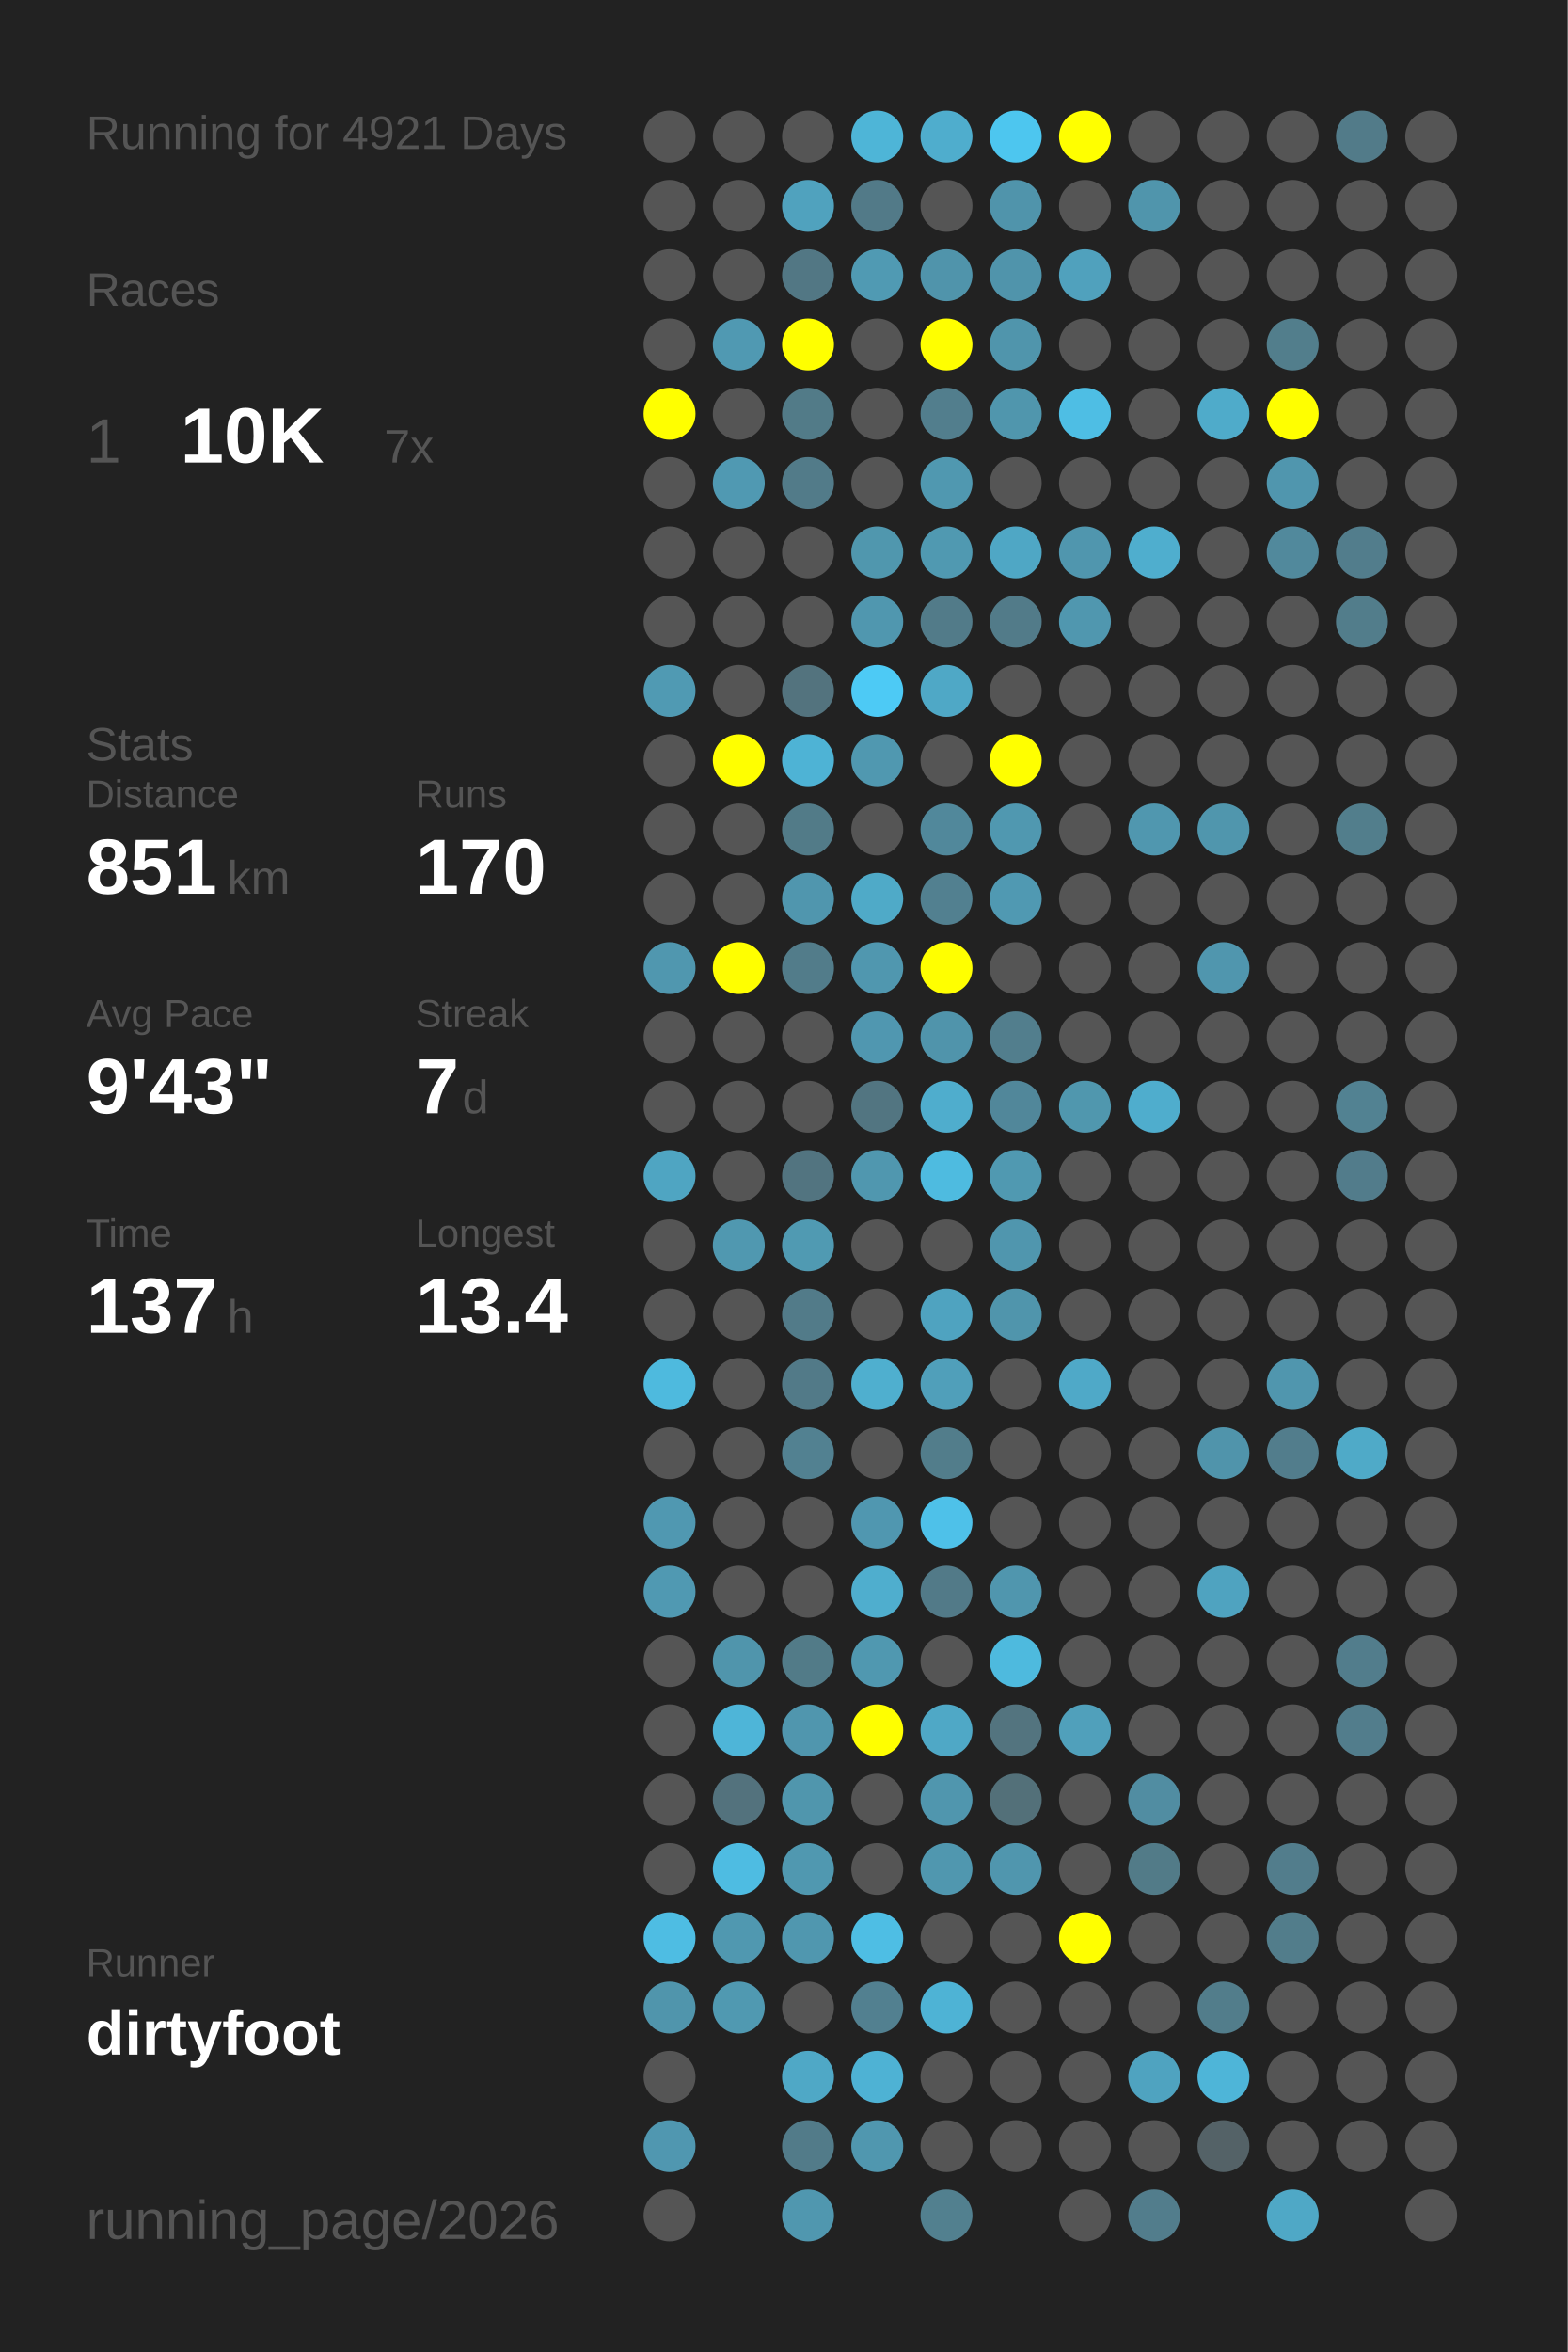
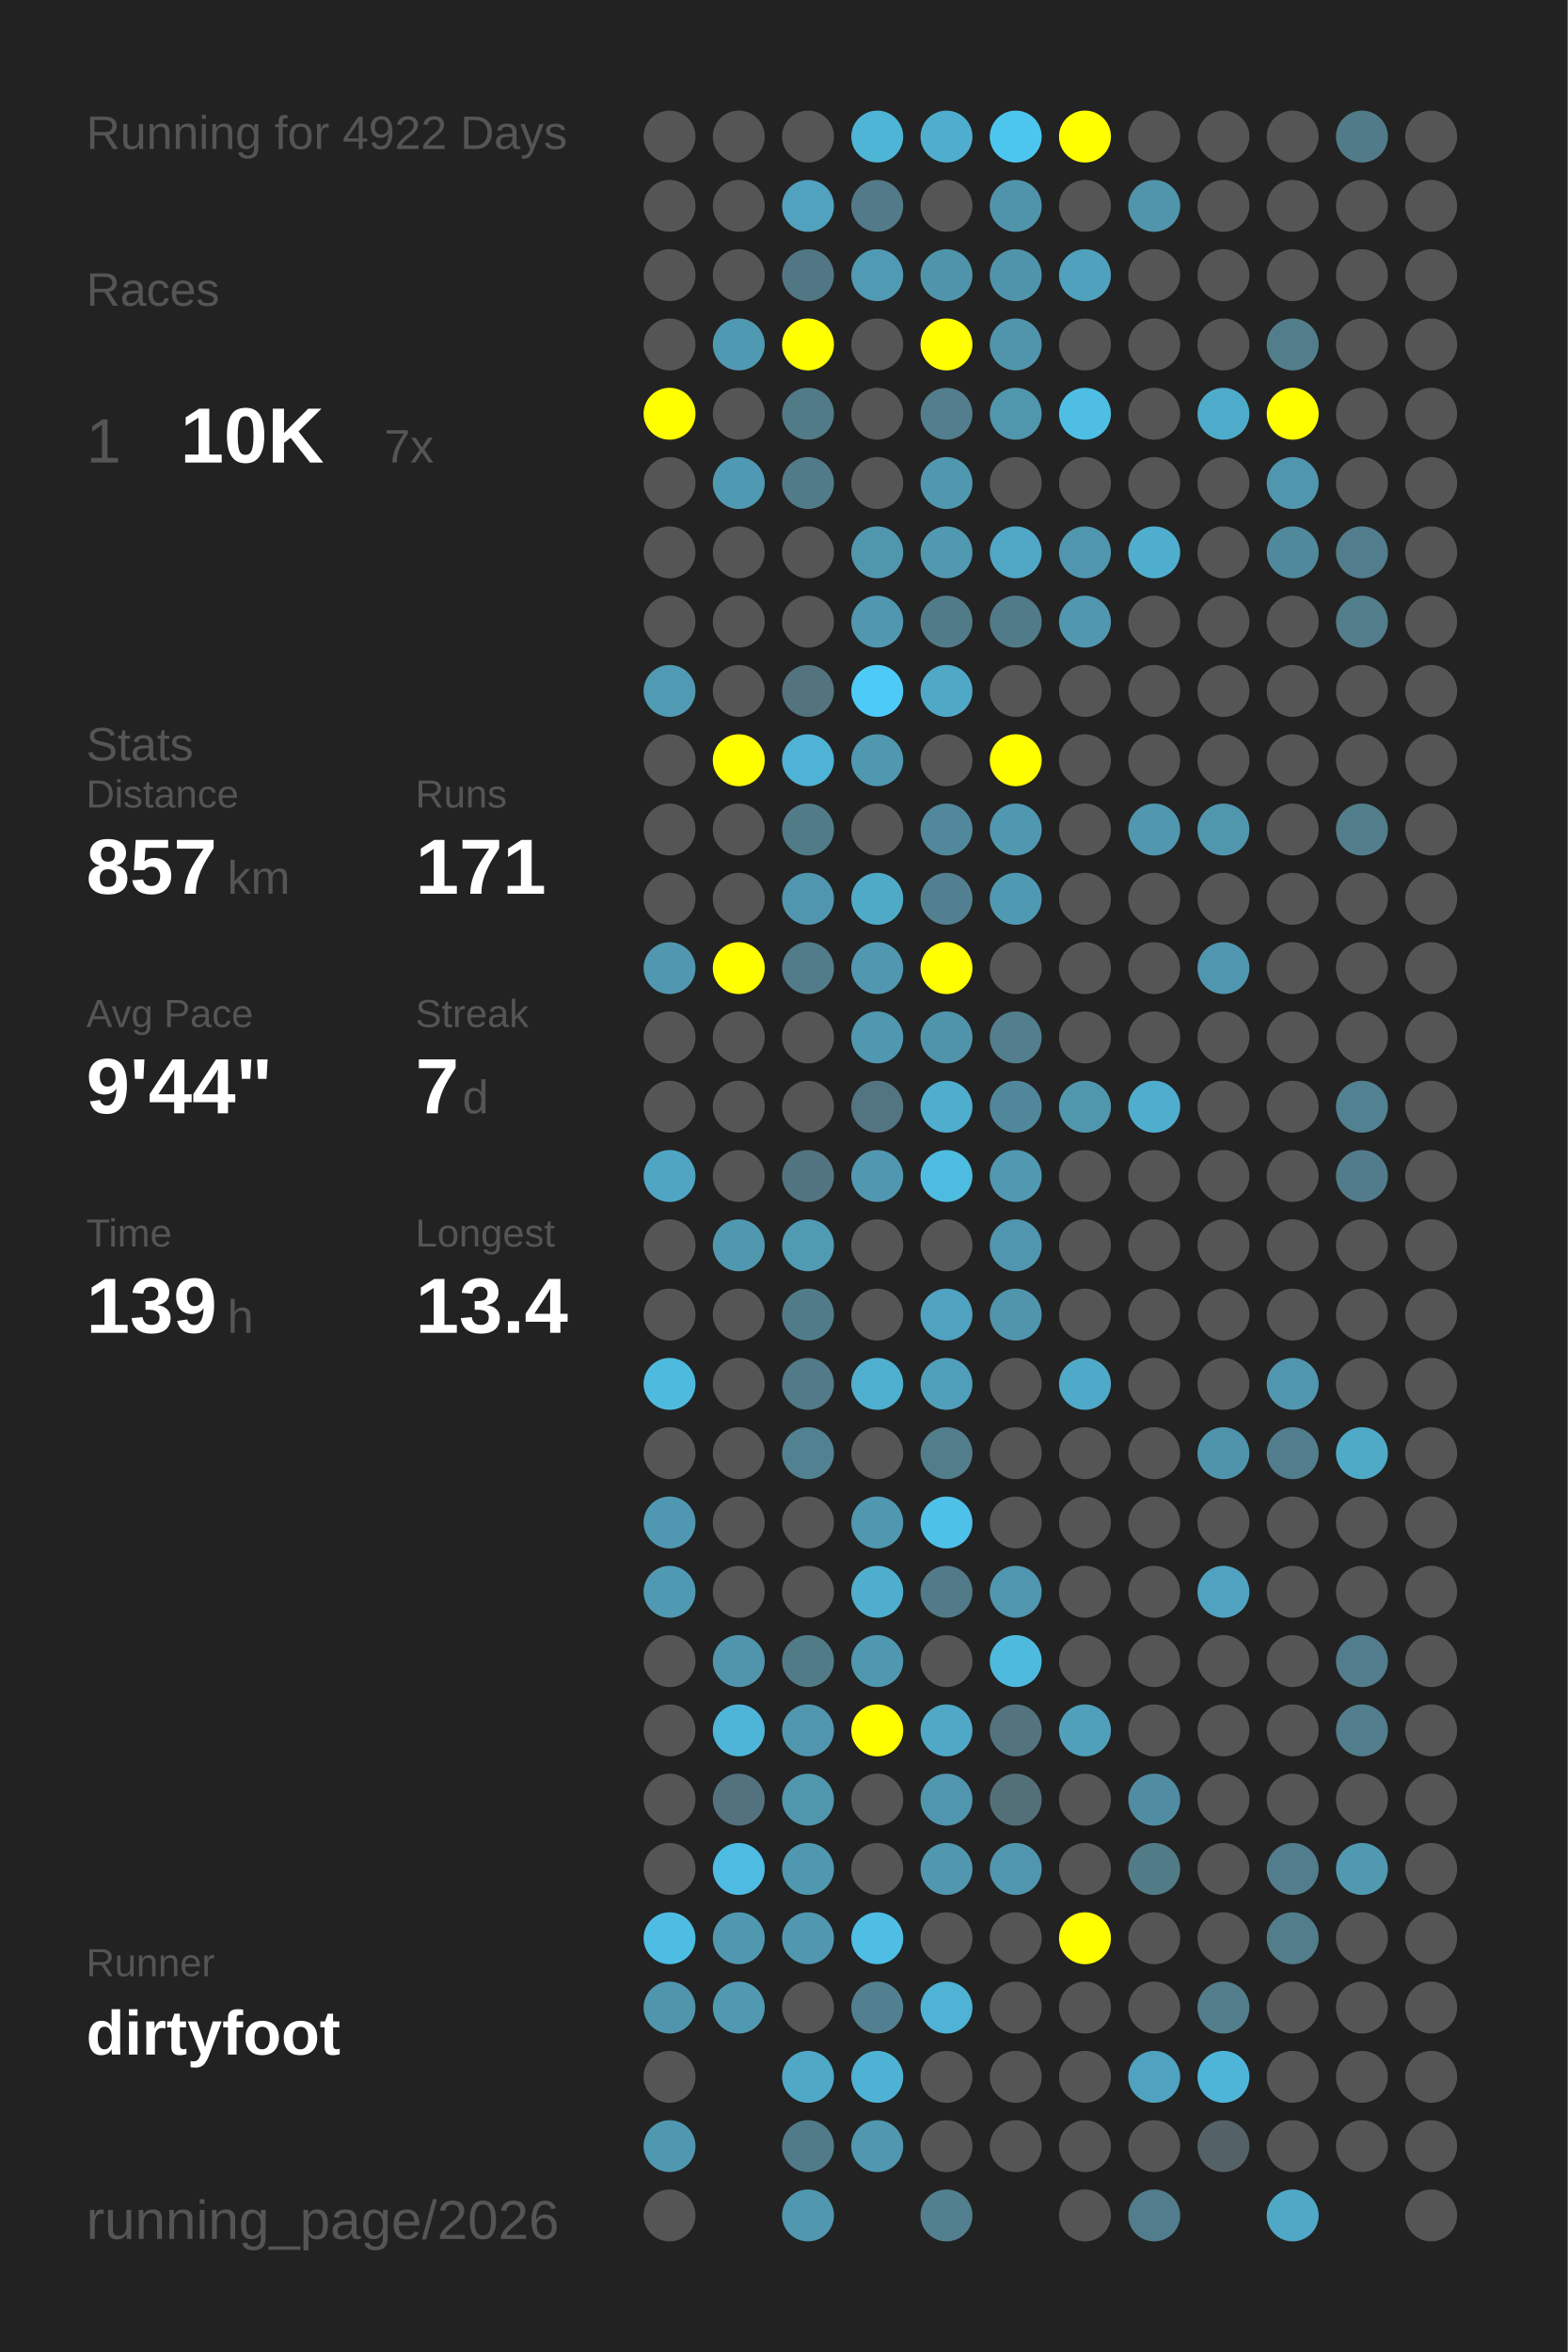
<svg xmlns="http://www.w3.org/2000/svg" baseProfile="full" height="300mm" version="1.1" viewBox="0,0,200,300" width="200mm">
  <defs />
  <rect fill="#222222" height="300" width="200" x="0" y="0" />
-   <text fill="#555555" style="font-size:6px; font-family:Arial;" x="11" y="19">Running for 4921 Days</text>
+   <text fill="#555555" style="font-size:6px; font-family:Arial;" x="11" y="19">Running for 4922 Days</text>
  <text fill="#555555" style="font-size:6px; font-family:Arial;" x="11" y="39">Races</text>
  <text fill="#555555" style="font-size:8px; font-family:Arial;" x="11" y="59">1</text>
  <text fill="#FFFFFF" style="font-size:10px; font-family:Arial; font-weight:bold;" x="23" y="59">10K</text>
  <text fill="#555555" style="font-size:6px; font-family:Arial;" x="49" y="59">7x</text>
  <text fill="#555555" style="font-size:6px; font-family:Arial;" x="11" y="97">Stats</text>
  <text fill="#555555" style="font-size:5px; font-family:Arial;" x="11" y="103">Distance</text>
-   <text fill="#FFFFFF" style="font-size:10px; font-family:Arial; font-weight:bold;" x="11" y="114">851</text>
+   <text fill="#FFFFFF" style="font-size:10px; font-family:Arial; font-weight:bold;" x="11" y="114">857</text>
  <text fill="#555555" style="font-size:6px; font-family:Arial;" x="29" y="114">km</text>
  <text fill="#555555" style="font-size:5px; font-family:Arial;" x="53" y="103">Runs</text>
-   <text fill="#FFFFFF" style="font-size:10px; font-family:Arial; font-weight:bold;" x="53" y="114">170</text>
+   <text fill="#FFFFFF" style="font-size:10px; font-family:Arial; font-weight:bold;" x="53" y="114">171</text>
  <text fill="#555555" style="font-size:5px; font-family:Arial;" x="11" y="131">Avg Pace</text>
-   <text fill="#FFFFFF" style="font-size:10px; font-family:Arial; font-weight:bold;" x="11" y="142">9'43"</text>
+   <text fill="#FFFFFF" style="font-size:10px; font-family:Arial; font-weight:bold;" x="11" y="142">9'44"</text>
  <text fill="#555555" style="font-size:5px; font-family:Arial;" x="53" y="131">Streak</text>
  <text fill="#FFFFFF" style="font-size:10px; font-family:Arial; font-weight:bold;" x="53" y="142">7</text>
  <text fill="#555555" style="font-size:6px; font-family:Arial;" x="59" y="142">d</text>
  <text fill="#555555" style="font-size:5px; font-family:Arial;" x="11" y="159">Time</text>
-   <text fill="#FFFFFF" style="font-size:10px; font-family:Arial; font-weight:bold;" x="11" y="170">137</text>
+   <text fill="#FFFFFF" style="font-size:10px; font-family:Arial; font-weight:bold;" x="11" y="170">139</text>
  <text fill="#555555" style="font-size:6px; font-family:Arial;" x="29" y="170">h</text>
  <text fill="#555555" style="font-size:5px; font-family:Arial;" x="53" y="159">Longest</text>
  <text fill="#FFFFFF" style="font-size:10px; font-family:Arial; font-weight:bold;" x="53" y="170">13.4</text>
  <text fill="#555555" style="font-size:5px; font-family:Arial;" x="11" y="252.065">Runner</text>
  <text fill="#FFFFFF" style="font-size:8px; font-family:Arial; font-weight:bold;" x="11" y="262.065">dirtyfoot</text>
  <text fill="#555555" style="font-size:7px; font-family:Arial;" x="11" y="285.581">running_page/2026</text>
  <circle cx="85.417" cy="17.419" fill="#555555" r="3.312" />
  <circle cx="85.417" cy="26.258" fill="#555555" r="3.312" />
  <circle cx="85.417" cy="35.097" fill="#555555" r="3.312" />
  <circle cx="85.417" cy="43.935" fill="#555555" r="3.312" />
  <circle cx="85.417" cy="52.774" fill="#FFFF00" r="3.312" />
  <circle cx="85.417" cy="61.613" fill="#555555" r="3.312" />
  <circle cx="85.417" cy="70.452" fill="#555555" r="3.312" />
  <circle cx="85.417" cy="79.29" fill="#555555" r="3.312" />
  <circle cx="85.417" cy="88.129" fill="#509ab3" r="3.312" />
  <circle cx="85.417" cy="96.968" fill="#555555" r="3.312" />
  <circle cx="85.417" cy="105.806" fill="#555555" r="3.312" />
  <circle cx="85.417" cy="114.645" fill="#555555" r="3.312" />
  <circle cx="85.417" cy="123.484" fill="#5097af" r="3.312" />
  <circle cx="85.417" cy="132.323" fill="#555555" r="3.312" />
  <circle cx="85.417" cy="141.161" fill="#555555" r="3.312" />
  <circle cx="85.417" cy="150" fill="#4fa5c2" r="3.312" />
  <circle cx="85.417" cy="158.839" fill="#555555" r="3.312" />
  <circle cx="85.417" cy="167.677" fill="#555555" r="3.312" />
  <circle cx="85.417" cy="176.516" fill="#4ebade" r="3.312" />
  <circle cx="85.417" cy="185.355" fill="#555555" r="3.312" />
  <circle cx="85.417" cy="194.194" fill="#5098b1" r="3.312" />
  <circle cx="85.417" cy="203.032" fill="#5099b2" r="3.312" />
  <circle cx="85.417" cy="211.871" fill="#555555" r="3.312" />
  <circle cx="85.417" cy="220.71" fill="#555555" r="3.312" />
  <circle cx="85.417" cy="229.548" fill="#555555" r="3.312" />
  <circle cx="85.417" cy="238.387" fill="#555555" r="3.312" />
  <circle cx="85.417" cy="247.226" fill="#4ebde3" r="3.312" />
  <circle cx="85.417" cy="256.065" fill="#5095ac" r="3.312" />
  <circle cx="85.417" cy="264.903" fill="#555555" r="3.312" />
  <circle cx="85.417" cy="273.742" fill="#5097b0" r="3.312" />
  <circle cx="85.417" cy="282.581" fill="#555555" r="3.312" />
  <circle cx="94.25" cy="17.419" fill="#555555" r="3.312" />
  <circle cx="94.25" cy="26.258" fill="#555555" r="3.312" />
  <circle cx="94.25" cy="35.097" fill="#555555" r="3.312" />
  <circle cx="94.25" cy="43.935" fill="#5099b2" r="3.312" />
  <circle cx="94.25" cy="52.774" fill="#555555" r="3.312" />
  <circle cx="94.25" cy="61.613" fill="#5099b2" r="3.312" />
  <circle cx="94.25" cy="70.452" fill="#555555" r="3.312" />
  <circle cx="94.25" cy="79.29" fill="#555555" r="3.312" />
  <circle cx="94.25" cy="88.129" fill="#555555" r="3.312" />
  <circle cx="94.25" cy="96.968" fill="#FFFF00" r="3.312" />
  <circle cx="94.25" cy="105.806" fill="#555555" r="3.312" />
  <circle cx="94.25" cy="114.645" fill="#555555" r="3.312" />
  <circle cx="94.25" cy="123.484" fill="#FFFF00" r="3.312" />
  <circle cx="94.25" cy="132.323" fill="#555555" r="3.312" />
  <circle cx="94.25" cy="141.161" fill="#555555" r="3.312" />
  <circle cx="94.25" cy="150" fill="#555555" r="3.312" />
  <circle cx="94.25" cy="158.839" fill="#5098b0" r="3.312" />
  <circle cx="94.25" cy="167.677" fill="#555555" r="3.312" />
  <circle cx="94.25" cy="176.516" fill="#555555" r="3.312" />
  <circle cx="94.25" cy="185.355" fill="#555555" r="3.312" />
  <circle cx="94.25" cy="194.194" fill="#555555" r="3.312" />
  <circle cx="94.25" cy="203.032" fill="#555555" r="3.312" />
  <circle cx="94.25" cy="211.871" fill="#5095ac" r="3.312" />
  <circle cx="94.25" cy="220.71" fill="#4eb5d8" r="3.312" />
  <circle cx="94.25" cy="229.548" fill="#53727d" r="3.312" />
  <circle cx="94.25" cy="238.387" fill="#4ebce2" r="3.312" />
  <circle cx="94.25" cy="247.226" fill="#5098b0" r="3.312" />
  <circle cx="94.25" cy="256.065" fill="#5099b1" r="3.312" />
  <circle cx="103.083" cy="17.419" fill="#555555" r="3.312" />
  <circle cx="103.083" cy="26.258" fill="#50a2be" r="3.312" />
  <circle cx="103.083" cy="35.097" fill="#527784" r="3.312" />
  <circle cx="103.083" cy="43.935" fill="#FFFF00" r="3.312" />
  <circle cx="103.083" cy="52.774" fill="#527b88" r="3.312" />
  <circle cx="103.083" cy="61.613" fill="#527b89" r="3.312" />
  <circle cx="103.083" cy="70.452" fill="#555555" r="3.312" />
  <circle cx="103.083" cy="79.29" fill="#555555" r="3.312" />
  <circle cx="103.083" cy="88.129" fill="#53737e" r="3.312" />
  <circle cx="103.083" cy="96.968" fill="#4eb3d5" r="3.312" />
  <circle cx="103.083" cy="105.806" fill="#527b88" r="3.312" />
  <circle cx="103.083" cy="114.645" fill="#5096ae" r="3.312" />
  <circle cx="103.083" cy="123.484" fill="#527c8a" r="3.312" />
  <circle cx="103.083" cy="132.323" fill="#555555" r="3.312" />
  <circle cx="103.083" cy="141.161" fill="#555555" r="3.312" />
  <circle cx="103.083" cy="150" fill="#527480" r="3.312" />
  <circle cx="103.083" cy="158.839" fill="#509ab2" r="3.312" />
  <circle cx="103.083" cy="167.677" fill="#527b89" r="3.312" />
  <circle cx="103.083" cy="176.516" fill="#527a88" r="3.312" />
  <circle cx="103.083" cy="185.355" fill="#528191" r="3.312" />
  <circle cx="103.083" cy="194.194" fill="#555555" r="3.312" />
  <circle cx="103.083" cy="203.032" fill="#555555" r="3.312" />
  <circle cx="103.083" cy="211.871" fill="#527b88" r="3.312" />
  <circle cx="103.083" cy="220.71" fill="#5096ae" r="3.312" />
  <circle cx="103.083" cy="229.548" fill="#5096ad" r="3.312" />
  <circle cx="103.083" cy="238.387" fill="#5098b0" r="3.312" />
  <circle cx="103.083" cy="247.226" fill="#5097af" r="3.312" />
  <circle cx="103.083" cy="256.065" fill="#555555" r="3.312" />
  <circle cx="103.083" cy="264.903" fill="#4fa8c6" r="3.312" />
  <circle cx="103.083" cy="273.742" fill="#527b89" r="3.312" />
  <circle cx="103.083" cy="282.581" fill="#5097af" r="3.312" />
  <circle cx="111.917" cy="17.419" fill="#4eb5d7" r="3.312" />
  <circle cx="111.917" cy="26.258" fill="#527a88" r="3.312" />
  <circle cx="111.917" cy="35.097" fill="#509ab3" r="3.312" />
  <circle cx="111.917" cy="43.935" fill="#555555" r="3.312" />
  <circle cx="111.917" cy="52.774" fill="#555555" r="3.312" />
  <circle cx="111.917" cy="61.613" fill="#555555" r="3.312" />
  <circle cx="111.917" cy="70.452" fill="#5097ae" r="3.312" />
  <circle cx="111.917" cy="79.29" fill="#5097af" r="3.312" />
  <circle cx="111.917" cy="88.129" fill="#4dcaf5" r="3.312" />
  <circle cx="111.917" cy="96.968" fill="#5098b0" r="3.312" />
  <circle cx="111.917" cy="105.806" fill="#555555" r="3.312" />
  <circle cx="111.917" cy="114.645" fill="#4faac8" r="3.312" />
  <circle cx="111.917" cy="123.484" fill="#5097af" r="3.312" />
  <circle cx="111.917" cy="132.323" fill="#5097b0" r="3.312" />
  <circle cx="111.917" cy="141.161" fill="#527581" r="3.312" />
  <circle cx="111.917" cy="150" fill="#5097af" r="3.312" />
  <circle cx="111.917" cy="158.839" fill="#555555" r="3.312" />
  <circle cx="111.917" cy="167.677" fill="#555555" r="3.312" />
  <circle cx="111.917" cy="176.516" fill="#4fafcf" r="3.312" />
  <circle cx="111.917" cy="185.355" fill="#555555" r="3.312" />
  <circle cx="111.917" cy="194.194" fill="#5097b0" r="3.312" />
  <circle cx="111.917" cy="203.032" fill="#4faece" r="3.312" />
  <circle cx="111.917" cy="211.871" fill="#5098b0" r="3.312" />
  <circle cx="111.917" cy="220.71" fill="#FFFF00" r="3.312" />
  <circle cx="111.917" cy="229.548" fill="#555555" r="3.312" />
  <circle cx="111.917" cy="238.387" fill="#555555" r="3.312" />
  <circle cx="111.917" cy="247.226" fill="#4ebee4" r="3.312" />
  <circle cx="111.917" cy="256.065" fill="#528090" r="3.312" />
  <circle cx="111.917" cy="264.903" fill="#4eb2d4" r="3.312" />
  <circle cx="111.917" cy="273.742" fill="#5097af" r="3.312" />
  <circle cx="120.75" cy="17.419" fill="#4fadcd" r="3.312" />
  <circle cx="120.75" cy="26.258" fill="#555555" r="3.312" />
  <circle cx="120.75" cy="35.097" fill="#5094ab" r="3.312" />
  <circle cx="120.75" cy="43.935" fill="#FFFF00" r="3.312" />
  <circle cx="120.75" cy="52.774" fill="#527e8d" r="3.312" />
  <circle cx="120.75" cy="61.613" fill="#5098b0" r="3.312" />
  <circle cx="120.75" cy="70.452" fill="#5099b1" r="3.312" />
  <circle cx="120.75" cy="79.29" fill="#527b89" r="3.312" />
  <circle cx="120.75" cy="88.129" fill="#4fa8c6" r="3.312" />
  <circle cx="120.75" cy="96.968" fill="#555555" r="3.312" />
  <circle cx="120.75" cy="105.806" fill="#51889b" r="3.312" />
  <circle cx="120.75" cy="114.645" fill="#528090" r="3.312" />
  <circle cx="120.75" cy="123.484" fill="#FFFF00" r="3.312" />
  <circle cx="120.75" cy="132.323" fill="#5094ab" r="3.312" />
  <circle cx="120.75" cy="141.161" fill="#4fadcd" r="3.312" />
  <circle cx="120.75" cy="150" fill="#4ebbe0" r="3.312" />
  <circle cx="120.75" cy="158.839" fill="#555555" r="3.312" />
  <circle cx="120.75" cy="167.677" fill="#4fa3c0" r="3.312" />
  <circle cx="120.75" cy="176.516" fill="#509fba" r="3.312" />
  <circle cx="120.75" cy="185.355" fill="#527d8b" r="3.312" />
  <circle cx="120.75" cy="194.194" fill="#4ec1e9" r="3.312" />
  <circle cx="120.75" cy="203.032" fill="#527a88" r="3.312" />
  <circle cx="120.75" cy="211.871" fill="#555555" r="3.312" />
  <circle cx="120.75" cy="220.71" fill="#4fa8c6" r="3.312" />
  <circle cx="120.75" cy="229.548" fill="#5096ae" r="3.312" />
  <circle cx="120.75" cy="238.387" fill="#5097af" r="3.312" />
  <circle cx="120.75" cy="247.226" fill="#555555" r="3.312" />
  <circle cx="120.75" cy="256.065" fill="#4eb3d5" r="3.312" />
  <circle cx="120.75" cy="264.903" fill="#555555" r="3.312" />
  <circle cx="120.75" cy="273.742" fill="#555555" r="3.312" />
  <circle cx="120.75" cy="282.581" fill="#52808f" r="3.312" />
  <circle cx="129.583" cy="17.419" fill="#4dc6ef" r="3.312" />
  <circle cx="129.583" cy="26.258" fill="#5094ab" r="3.312" />
  <circle cx="129.583" cy="35.097" fill="#5094ab" r="3.312" />
  <circle cx="129.583" cy="43.935" fill="#5095ac" r="3.312" />
  <circle cx="129.583" cy="52.774" fill="#5096ad" r="3.312" />
  <circle cx="129.583" cy="61.613" fill="#555555" r="3.312" />
  <circle cx="129.583" cy="70.452" fill="#4fa7c5" r="3.312" />
  <circle cx="129.583" cy="79.29" fill="#527b89" r="3.312" />
  <circle cx="129.583" cy="88.129" fill="#555555" r="3.312" />
  <circle cx="129.583" cy="96.968" fill="#FFFF00" r="3.312" />
  <circle cx="129.583" cy="105.806" fill="#5098b0" r="3.312" />
  <circle cx="129.583" cy="114.645" fill="#5099b2" r="3.312" />
  <circle cx="129.583" cy="123.484" fill="#555555" r="3.312" />
  <circle cx="129.583" cy="132.323" fill="#527e8d" r="3.312" />
  <circle cx="129.583" cy="141.161" fill="#51879a" r="3.312" />
  <circle cx="129.583" cy="150" fill="#5099b1" r="3.312" />
  <circle cx="129.583" cy="158.839" fill="#5096ae" r="3.312" />
  <circle cx="129.583" cy="167.677" fill="#5095ac" r="3.312" />
  <circle cx="129.583" cy="176.516" fill="#555555" r="3.312" />
  <circle cx="129.583" cy="185.355" fill="#555555" r="3.312" />
  <circle cx="129.583" cy="194.194" fill="#555555" r="3.312" />
  <circle cx="129.583" cy="203.032" fill="#5096ae" r="3.312" />
  <circle cx="129.583" cy="211.871" fill="#4ebade" r="3.312" />
  <circle cx="129.583" cy="220.71" fill="#53747f" r="3.312" />
  <circle cx="129.583" cy="229.548" fill="#537079" r="3.312" />
  <circle cx="129.583" cy="238.387" fill="#5096ae" r="3.312" />
  <circle cx="129.583" cy="247.226" fill="#555555" r="3.312" />
  <circle cx="129.583" cy="256.065" fill="#555555" r="3.312" />
  <circle cx="129.583" cy="264.903" fill="#555555" r="3.312" />
  <circle cx="129.583" cy="273.742" fill="#555555" r="3.312" />
  <circle cx="138.417" cy="17.419" fill="#FFFF00" r="3.312" />
  <circle cx="138.417" cy="26.258" fill="#555555" r="3.312" />
  <circle cx="138.417" cy="35.097" fill="#50a1bd" r="3.312" />
  <circle cx="138.417" cy="43.935" fill="#555555" r="3.312" />
  <circle cx="138.417" cy="52.774" fill="#4ebee4" r="3.312" />
  <circle cx="138.417" cy="61.613" fill="#555555" r="3.312" />
  <circle cx="138.417" cy="70.452" fill="#5096ae" r="3.312" />
  <circle cx="138.417" cy="79.29" fill="#5097af" r="3.312" />
  <circle cx="138.417" cy="88.129" fill="#555555" r="3.312" />
  <circle cx="138.417" cy="96.968" fill="#555555" r="3.312" />
  <circle cx="138.417" cy="105.806" fill="#555555" r="3.312" />
  <circle cx="138.417" cy="114.645" fill="#555555" r="3.312" />
  <circle cx="138.417" cy="123.484" fill="#555555" r="3.312" />
  <circle cx="138.417" cy="132.323" fill="#555555" r="3.312" />
  <circle cx="138.417" cy="141.161" fill="#5097ae" r="3.312" />
  <circle cx="138.417" cy="150" fill="#555555" r="3.312" />
  <circle cx="138.417" cy="158.839" fill="#555555" r="3.312" />
  <circle cx="138.417" cy="167.677" fill="#555555" r="3.312" />
  <circle cx="138.417" cy="176.516" fill="#4fa9c8" r="3.312" />
  <circle cx="138.417" cy="185.355" fill="#555555" r="3.312" />
  <circle cx="138.417" cy="194.194" fill="#555555" r="3.312" />
  <circle cx="138.417" cy="203.032" fill="#555555" r="3.312" />
  <circle cx="138.417" cy="211.871" fill="#555555" r="3.312" />
  <circle cx="138.417" cy="220.71" fill="#50a0bb" r="3.312" />
  <circle cx="138.417" cy="229.548" fill="#555555" r="3.312" />
  <circle cx="138.417" cy="238.387" fill="#555555" r="3.312" />
  <circle cx="138.417" cy="247.226" fill="#FFFF00" r="3.312" />
  <circle cx="138.417" cy="256.065" fill="#555555" r="3.312" />
  <circle cx="138.417" cy="264.903" fill="#555555" r="3.312" />
  <circle cx="138.417" cy="273.742" fill="#555555" r="3.312" />
  <circle cx="138.417" cy="282.581" fill="#555555" r="3.312" />
  <circle cx="147.25" cy="17.419" fill="#555555" r="3.312" />
  <circle cx="147.25" cy="26.258" fill="#5095ac" r="3.312" />
  <circle cx="147.25" cy="35.097" fill="#555555" r="3.312" />
  <circle cx="147.25" cy="43.935" fill="#555555" r="3.312" />
  <circle cx="147.25" cy="52.774" fill="#555555" r="3.312" />
  <circle cx="147.25" cy="61.613" fill="#555555" r="3.312" />
  <circle cx="147.25" cy="70.452" fill="#4faece" r="3.312" />
  <circle cx="147.25" cy="79.29" fill="#555555" r="3.312" />
  <circle cx="147.25" cy="88.129" fill="#555555" r="3.312" />
  <circle cx="147.25" cy="96.968" fill="#555555" r="3.312" />
  <circle cx="147.25" cy="105.806" fill="#5097af" r="3.312" />
  <circle cx="147.25" cy="114.645" fill="#555555" r="3.312" />
  <circle cx="147.25" cy="123.484" fill="#555555" r="3.312" />
  <circle cx="147.25" cy="132.323" fill="#555555" r="3.312" />
  <circle cx="147.25" cy="141.161" fill="#4fadcd" r="3.312" />
  <circle cx="147.25" cy="150" fill="#555555" r="3.312" />
  <circle cx="147.25" cy="158.839" fill="#555555" r="3.312" />
  <circle cx="147.25" cy="167.677" fill="#555555" r="3.312" />
  <circle cx="147.25" cy="176.516" fill="#555555" r="3.312" />
  <circle cx="147.25" cy="185.355" fill="#555555" r="3.312" />
  <circle cx="147.25" cy="194.194" fill="#555555" r="3.312" />
  <circle cx="147.25" cy="203.032" fill="#555555" r="3.312" />
  <circle cx="147.25" cy="211.871" fill="#555555" r="3.312" />
  <circle cx="147.25" cy="220.71" fill="#555555" r="3.312" />
  <circle cx="147.25" cy="229.548" fill="#518da2" r="3.312" />
  <circle cx="147.25" cy="238.387" fill="#527b88" r="3.312" />
  <circle cx="147.25" cy="247.226" fill="#555555" r="3.312" />
  <circle cx="147.25" cy="256.065" fill="#555555" r="3.312" />
  <circle cx="147.25" cy="264.903" fill="#4fa3c0" r="3.312" />
  <circle cx="147.25" cy="273.742" fill="#555555" r="3.312" />
  <circle cx="147.25" cy="282.581" fill="#527d8c" r="3.312" />
  <circle cx="156.083" cy="17.419" fill="#555555" r="3.312" />
  <circle cx="156.083" cy="26.258" fill="#555555" r="3.312" />
  <circle cx="156.083" cy="35.097" fill="#555555" r="3.312" />
  <circle cx="156.083" cy="43.935" fill="#555555" r="3.312" />
  <circle cx="156.083" cy="52.774" fill="#4fabca" r="3.312" />
  <circle cx="156.083" cy="61.613" fill="#555555" r="3.312" />
  <circle cx="156.083" cy="70.452" fill="#555555" r="3.312" />
  <circle cx="156.083" cy="79.29" fill="#555555" r="3.312" />
  <circle cx="156.083" cy="88.129" fill="#555555" r="3.312" />
  <circle cx="156.083" cy="96.968" fill="#555555" r="3.312" />
  <circle cx="156.083" cy="105.806" fill="#5096ad" r="3.312" />
  <circle cx="156.083" cy="114.645" fill="#555555" r="3.312" />
  <circle cx="156.083" cy="123.484" fill="#5096ae" r="3.312" />
  <circle cx="156.083" cy="132.323" fill="#555555" r="3.312" />
  <circle cx="156.083" cy="141.161" fill="#555555" r="3.312" />
  <circle cx="156.083" cy="150" fill="#555555" r="3.312" />
  <circle cx="156.083" cy="158.839" fill="#555555" r="3.312" />
  <circle cx="156.083" cy="167.677" fill="#555555" r="3.312" />
  <circle cx="156.083" cy="176.516" fill="#555555" r="3.312" />
  <circle cx="156.083" cy="185.355" fill="#5094ab" r="3.312" />
  <circle cx="156.083" cy="194.194" fill="#555555" r="3.312" />
  <circle cx="156.083" cy="203.032" fill="#4fa3c0" r="3.312" />
  <circle cx="156.083" cy="211.871" fill="#555555" r="3.312" />
  <circle cx="156.083" cy="220.71" fill="#555555" r="3.312" />
  <circle cx="156.083" cy="229.548" fill="#555555" r="3.312" />
  <circle cx="156.083" cy="238.387" fill="#555555" r="3.312" />
  <circle cx="156.083" cy="247.226" fill="#555555" r="3.312" />
  <circle cx="156.083" cy="256.065" fill="#527d8b" r="3.312" />
  <circle cx="156.083" cy="264.903" fill="#4eb5d8" r="3.312" />
  <circle cx="156.083" cy="273.742" fill="#546267" r="3.312" />
  <circle cx="164.917" cy="17.419" fill="#555555" r="3.312" />
  <circle cx="164.917" cy="26.258" fill="#555555" r="3.312" />
  <circle cx="164.917" cy="35.097" fill="#555555" r="3.312" />
  <circle cx="164.917" cy="43.935" fill="#527e8c" r="3.312" />
  <circle cx="164.917" cy="52.774" fill="#FFFF00" r="3.312" />
  <circle cx="164.917" cy="61.613" fill="#5096ae" r="3.312" />
  <circle cx="164.917" cy="70.452" fill="#51899c" r="3.312" />
  <circle cx="164.917" cy="79.29" fill="#555555" r="3.312" />
  <circle cx="164.917" cy="88.129" fill="#555555" r="3.312" />
  <circle cx="164.917" cy="96.968" fill="#555555" r="3.312" />
  <circle cx="164.917" cy="105.806" fill="#555555" r="3.312" />
  <circle cx="164.917" cy="114.645" fill="#555555" r="3.312" />
  <circle cx="164.917" cy="123.484" fill="#555555" r="3.312" />
  <circle cx="164.917" cy="132.323" fill="#555555" r="3.312" />
  <circle cx="164.917" cy="141.161" fill="#555555" r="3.312" />
  <circle cx="164.917" cy="150" fill="#555555" r="3.312" />
  <circle cx="164.917" cy="158.839" fill="#555555" r="3.312" />
  <circle cx="164.917" cy="167.677" fill="#555555" r="3.312" />
  <circle cx="164.917" cy="176.516" fill="#5096ae" r="3.312" />
  <circle cx="164.917" cy="185.355" fill="#527d8c" r="3.312" />
  <circle cx="164.917" cy="194.194" fill="#555555" r="3.312" />
  <circle cx="164.917" cy="203.032" fill="#555555" r="3.312" />
  <circle cx="164.917" cy="211.871" fill="#555555" r="3.312" />
  <circle cx="164.917" cy="220.71" fill="#555555" r="3.312" />
  <circle cx="164.917" cy="229.548" fill="#555555" r="3.312" />
  <circle cx="164.917" cy="238.387" fill="#527d8c" r="3.312" />
  <circle cx="164.917" cy="247.226" fill="#527d8b" r="3.312" />
  <circle cx="164.917" cy="256.065" fill="#555555" r="3.312" />
  <circle cx="164.917" cy="264.903" fill="#555555" r="3.312" />
  <circle cx="164.917" cy="273.742" fill="#555555" r="3.312" />
  <circle cx="164.917" cy="282.581" fill="#4fa8c6" r="3.312" />
  <circle cx="173.75" cy="17.419" fill="#527b89" r="3.312" />
  <circle cx="173.75" cy="26.258" fill="#555555" r="3.312" />
  <circle cx="173.75" cy="35.097" fill="#555555" r="3.312" />
  <circle cx="173.75" cy="43.935" fill="#555555" r="3.312" />
  <circle cx="173.75" cy="52.774" fill="#555555" r="3.312" />
  <circle cx="173.75" cy="61.613" fill="#555555" r="3.312" />
  <circle cx="173.75" cy="70.452" fill="#527d8c" r="3.312" />
  <circle cx="173.75" cy="79.29" fill="#527d8b" r="3.312" />
  <circle cx="173.75" cy="88.129" fill="#555555" r="3.312" />
  <circle cx="173.75" cy="96.968" fill="#555555" r="3.312" />
  <circle cx="173.75" cy="105.806" fill="#527e8c" r="3.312" />
  <circle cx="173.75" cy="114.645" fill="#555555" r="3.312" />
  <circle cx="173.75" cy="123.484" fill="#555555" r="3.312" />
  <circle cx="173.75" cy="132.323" fill="#555555" r="3.312" />
  <circle cx="173.75" cy="141.161" fill="#528292" r="3.312" />
  <circle cx="173.75" cy="150" fill="#527c8b" r="3.312" />
  <circle cx="173.75" cy="158.839" fill="#555555" r="3.312" />
  <circle cx="173.75" cy="167.677" fill="#555555" r="3.312" />
  <circle cx="173.75" cy="176.516" fill="#555555" r="3.312" />
  <circle cx="173.75" cy="185.355" fill="#4faac8" r="3.312" />
  <circle cx="173.75" cy="194.194" fill="#555555" r="3.312" />
  <circle cx="173.75" cy="203.032" fill="#555555" r="3.312" />
  <circle cx="173.75" cy="211.871" fill="#527d8c" r="3.312" />
  <circle cx="173.75" cy="220.71" fill="#527d8c" r="3.312" />
  <circle cx="173.75" cy="229.548" fill="#555555" r="3.312" />
-   <circle cx="173.75" cy="238.387" fill="#555555" r="3.312" />
+   <circle cx="173.75" cy="238.387" fill="#5099b1" r="3.312" />
  <circle cx="173.75" cy="247.226" fill="#555555" r="3.312" />
  <circle cx="173.75" cy="256.065" fill="#555555" r="3.312" />
  <circle cx="173.75" cy="264.903" fill="#555555" r="3.312" />
  <circle cx="173.75" cy="273.742" fill="#555555" r="3.312" />
  <circle cx="182.583" cy="17.419" fill="#555555" r="3.312" />
  <circle cx="182.583" cy="26.258" fill="#555555" r="3.312" />
  <circle cx="182.583" cy="35.097" fill="#555555" r="3.312" />
  <circle cx="182.583" cy="43.935" fill="#555555" r="3.312" />
  <circle cx="182.583" cy="52.774" fill="#555555" r="3.312" />
  <circle cx="182.583" cy="61.613" fill="#555555" r="3.312" />
  <circle cx="182.583" cy="70.452" fill="#555555" r="3.312" />
  <circle cx="182.583" cy="79.29" fill="#555555" r="3.312" />
  <circle cx="182.583" cy="88.129" fill="#555555" r="3.312" />
  <circle cx="182.583" cy="96.968" fill="#555555" r="3.312" />
  <circle cx="182.583" cy="105.806" fill="#555555" r="3.312" />
  <circle cx="182.583" cy="114.645" fill="#555555" r="3.312" />
  <circle cx="182.583" cy="123.484" fill="#555555" r="3.312" />
  <circle cx="182.583" cy="132.323" fill="#555555" r="3.312" />
  <circle cx="182.583" cy="141.161" fill="#555555" r="3.312" />
  <circle cx="182.583" cy="150" fill="#555555" r="3.312" />
  <circle cx="182.583" cy="158.839" fill="#555555" r="3.312" />
  <circle cx="182.583" cy="167.677" fill="#555555" r="3.312" />
  <circle cx="182.583" cy="176.516" fill="#555555" r="3.312" />
  <circle cx="182.583" cy="185.355" fill="#555555" r="3.312" />
  <circle cx="182.583" cy="194.194" fill="#555555" r="3.312" />
  <circle cx="182.583" cy="203.032" fill="#555555" r="3.312" />
  <circle cx="182.583" cy="211.871" fill="#555555" r="3.312" />
  <circle cx="182.583" cy="220.71" fill="#555555" r="3.312" />
  <circle cx="182.583" cy="229.548" fill="#555555" r="3.312" />
  <circle cx="182.583" cy="238.387" fill="#555555" r="3.312" />
  <circle cx="182.583" cy="247.226" fill="#555555" r="3.312" />
  <circle cx="182.583" cy="256.065" fill="#555555" r="3.312" />
  <circle cx="182.583" cy="264.903" fill="#555555" r="3.312" />
  <circle cx="182.583" cy="273.742" fill="#555555" r="3.312" />
  <circle cx="182.583" cy="282.581" fill="#555555" r="3.312" />
</svg>
